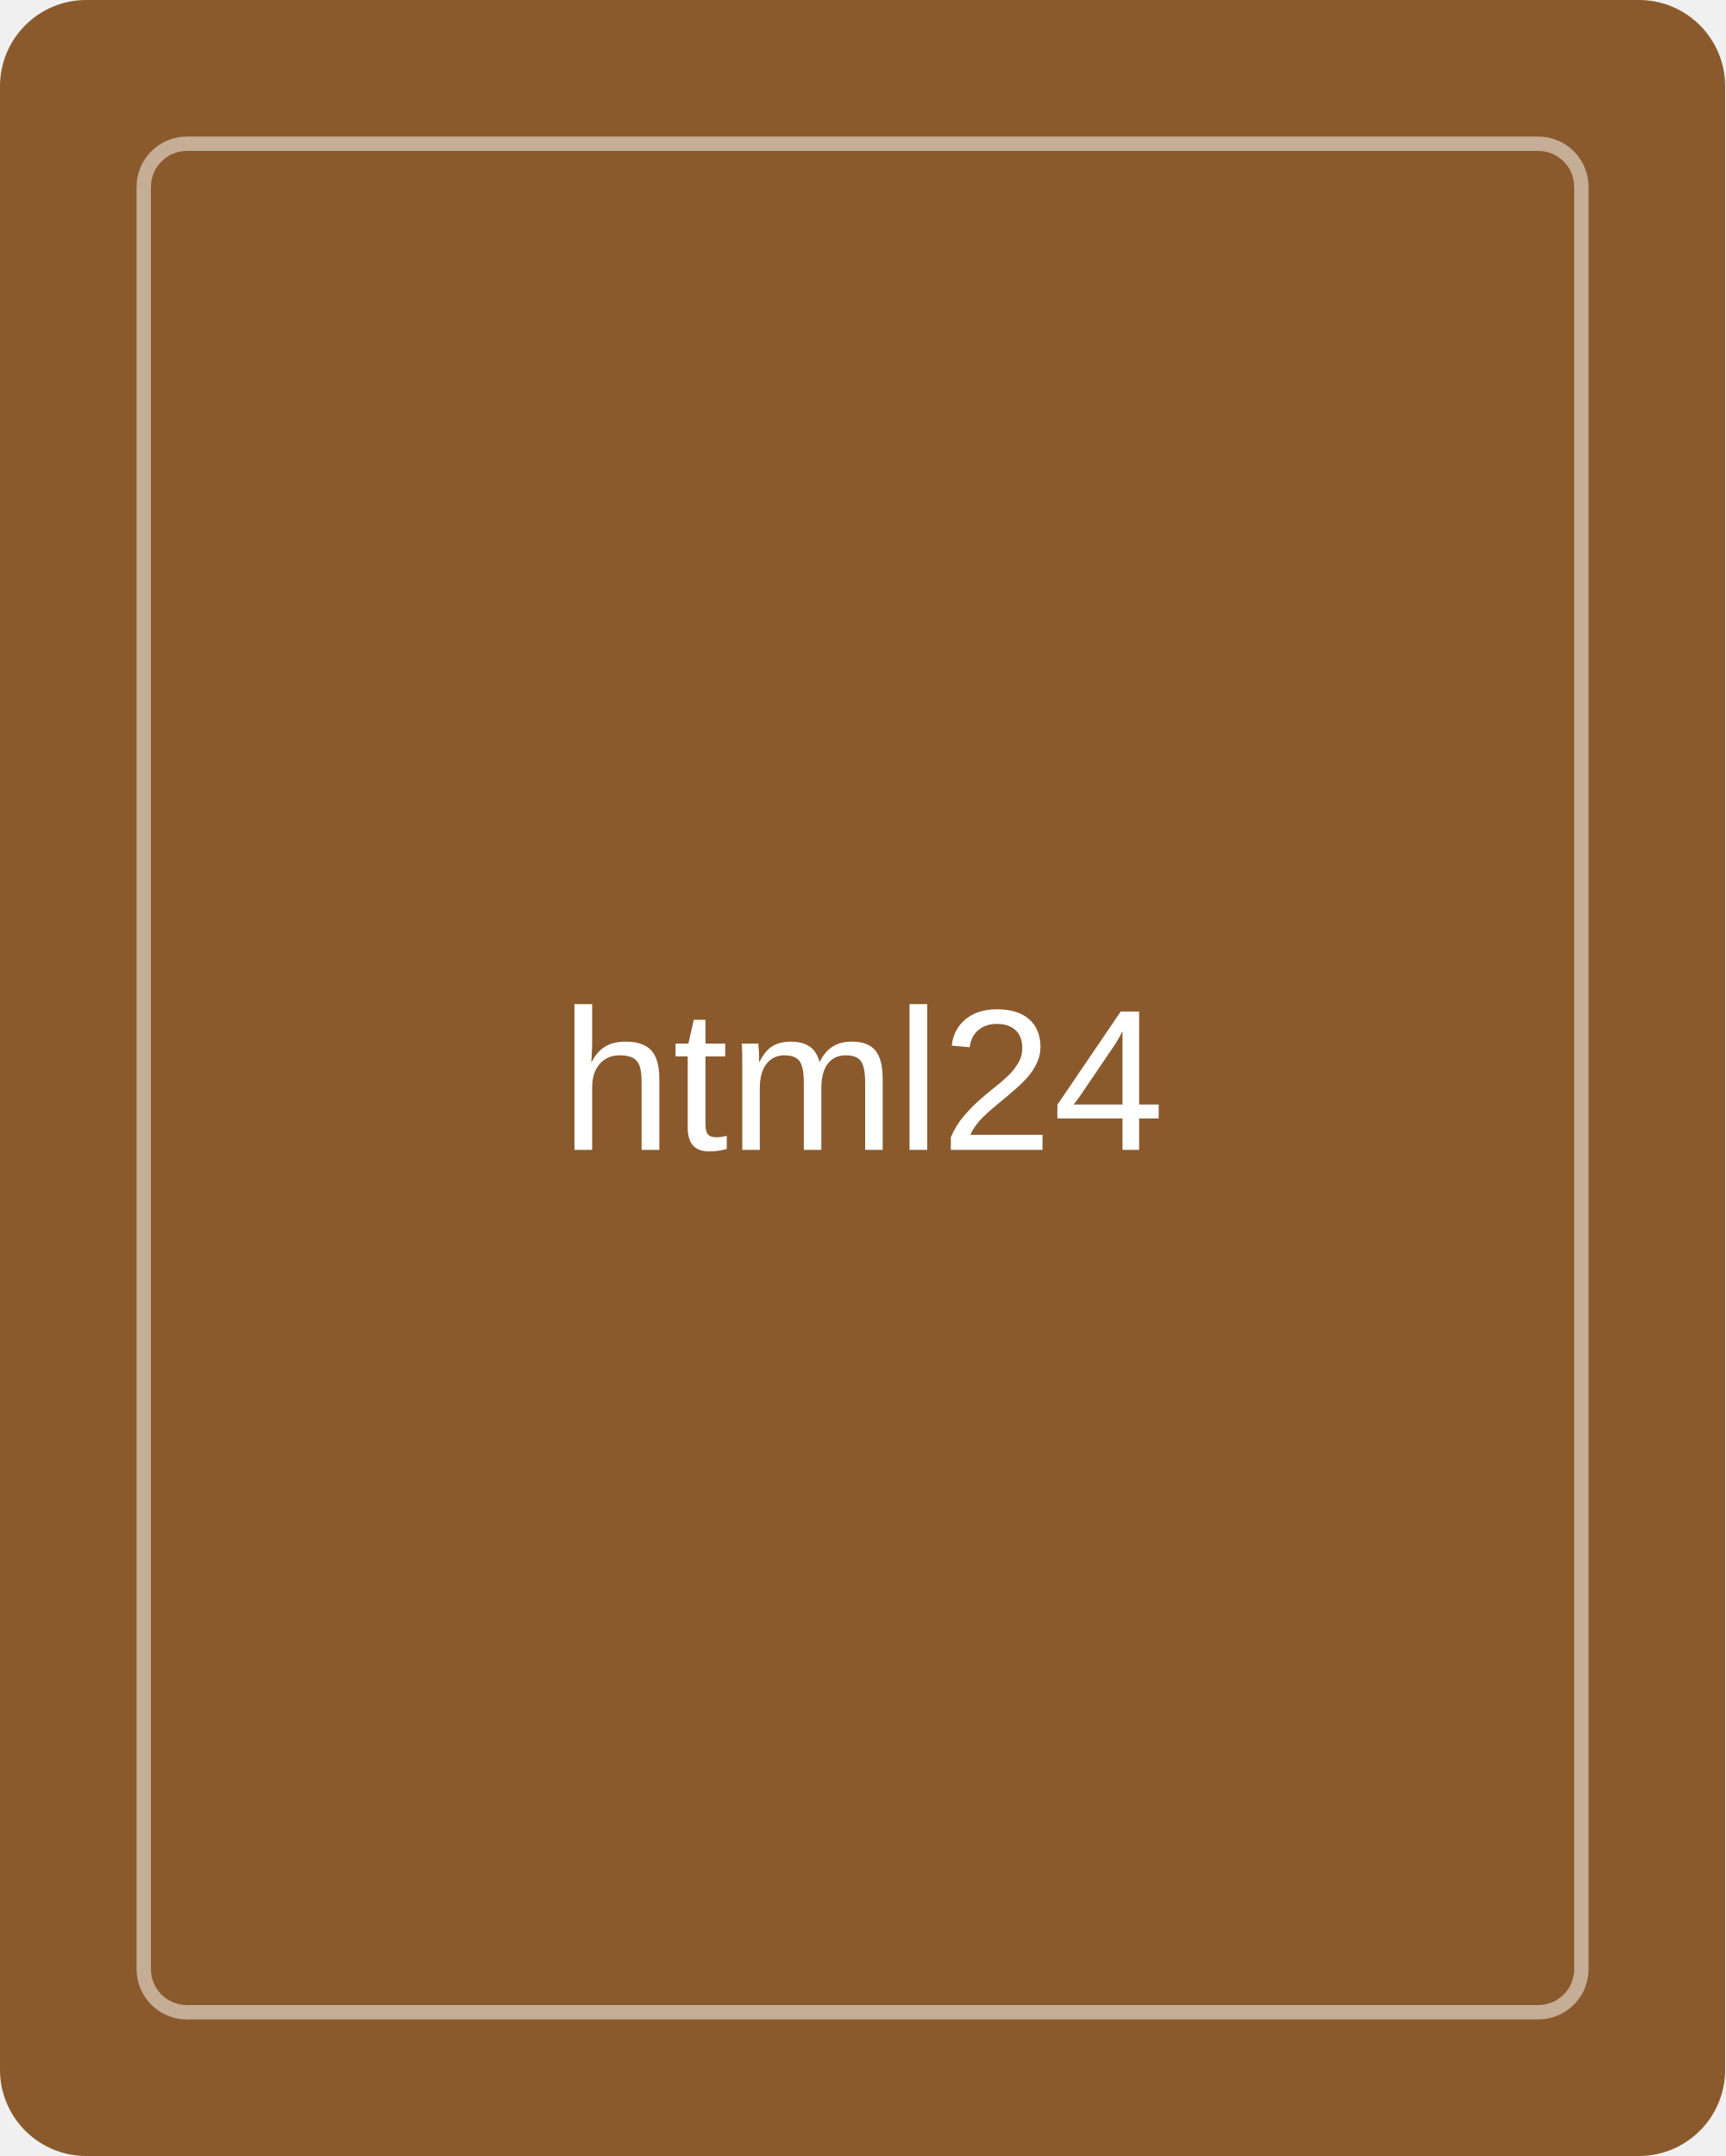
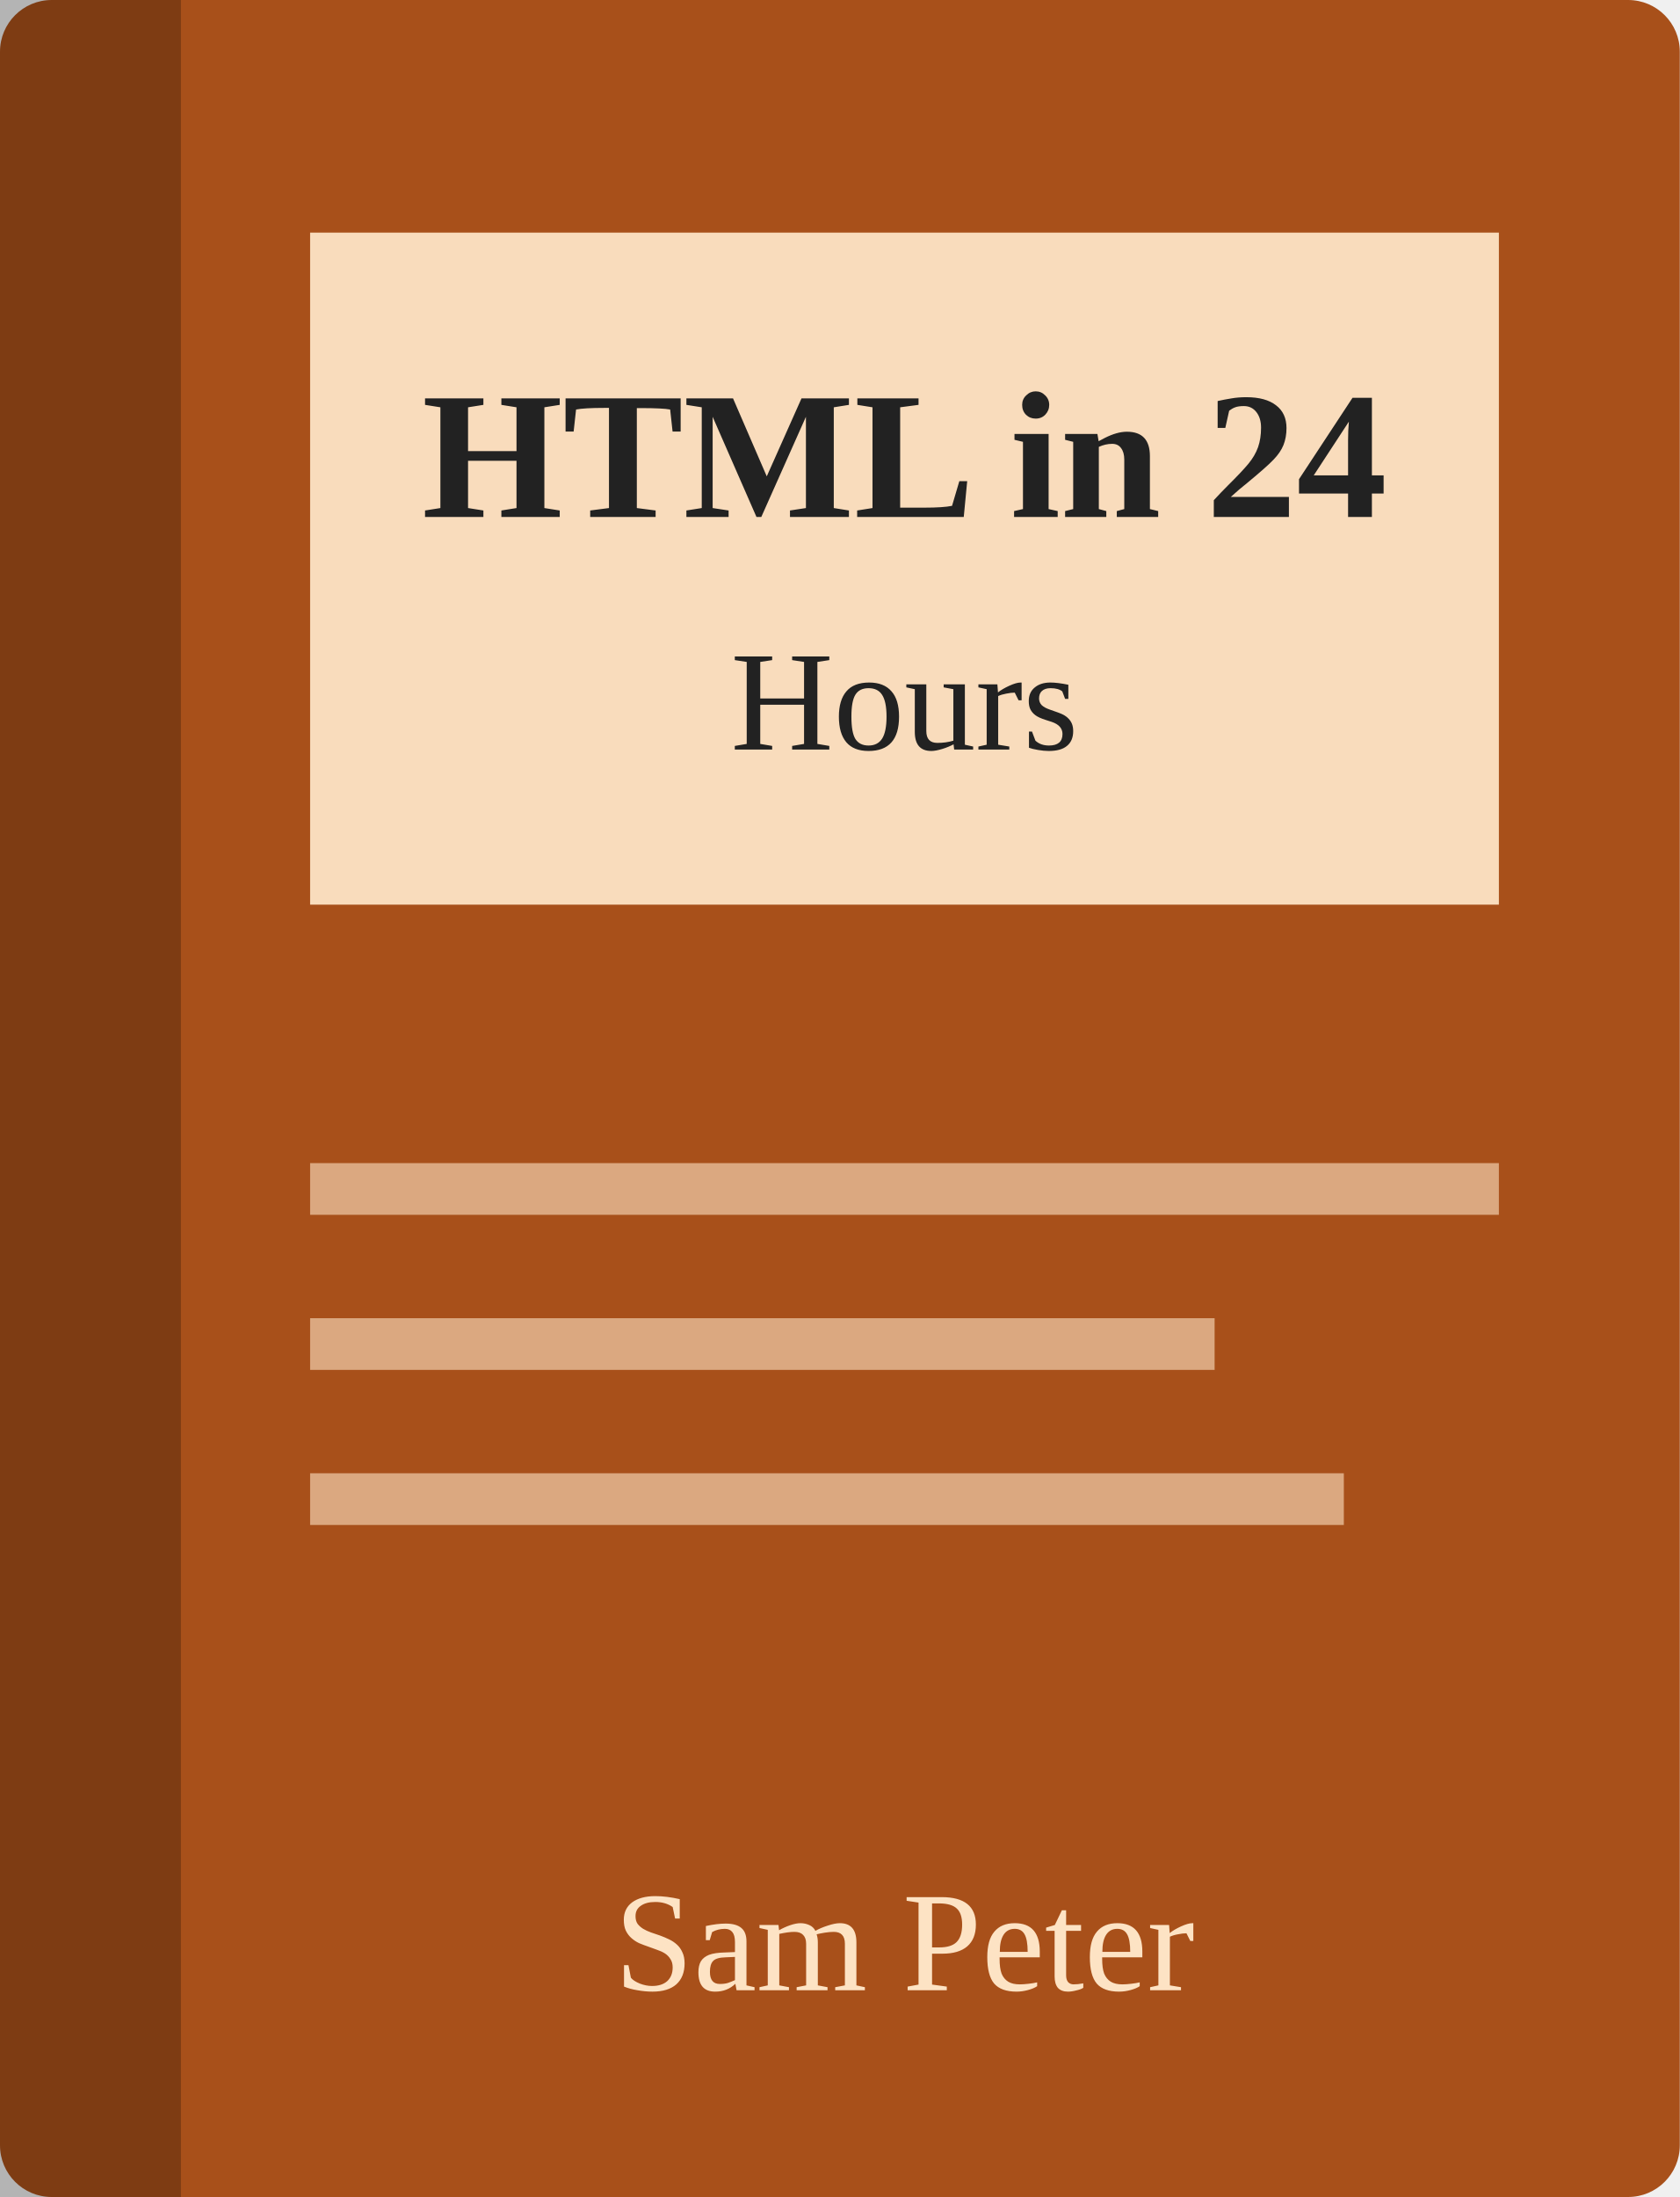
- <svg xmlns="http://www.w3.org/2000/svg" width="120" height="150">
-   <rect width="120" height="150" rx="6" fill="#8a5a2d" />
-   <rect x="10" y="10" width="100" height="130" rx="3" fill="none" stroke="#fff" stroke-opacity=".5" />
-   <text x="60" y="80" fill="#fff" font-size="14" text-anchor="middle" font-family="Arial">html24</text>
+ <svg xmlns="http://www.w3.org/2000/svg" width="130" height="170" viewBox="0 0 130 170">
+   <rect width="130" height="170" rx="4" fill="#a8501a" />
+   <rect x="0" y="0" width="14" height="170" fill="#000" opacity=".25" />
+   <rect x="24" y="18" width="92" height="52" fill="#fde3c4" opacity=".95" />
+   <text x="70" y="40" font-family="Times New Roman,serif" font-size="14" font-weight="bold" text-anchor="middle" fill="#222">HTML in 24</text>
+   <text x="70" y="58" font-family="Times New Roman,serif" font-size="11" text-anchor="middle" fill="#222">Hours</text>
+   <g fill="#fde3c4" opacity=".6">
+     <rect x="24" y="90" width="92" height="4" />
+     <rect x="24" y="102" width="70" height="4" />
+     <rect x="24" y="114" width="80" height="4" />
+   </g>
+   <text x="70" y="154" font-family="Times New Roman,serif" font-size="11" text-anchor="middle" fill="#fde3c4">Sam Peter</text>
</svg>
